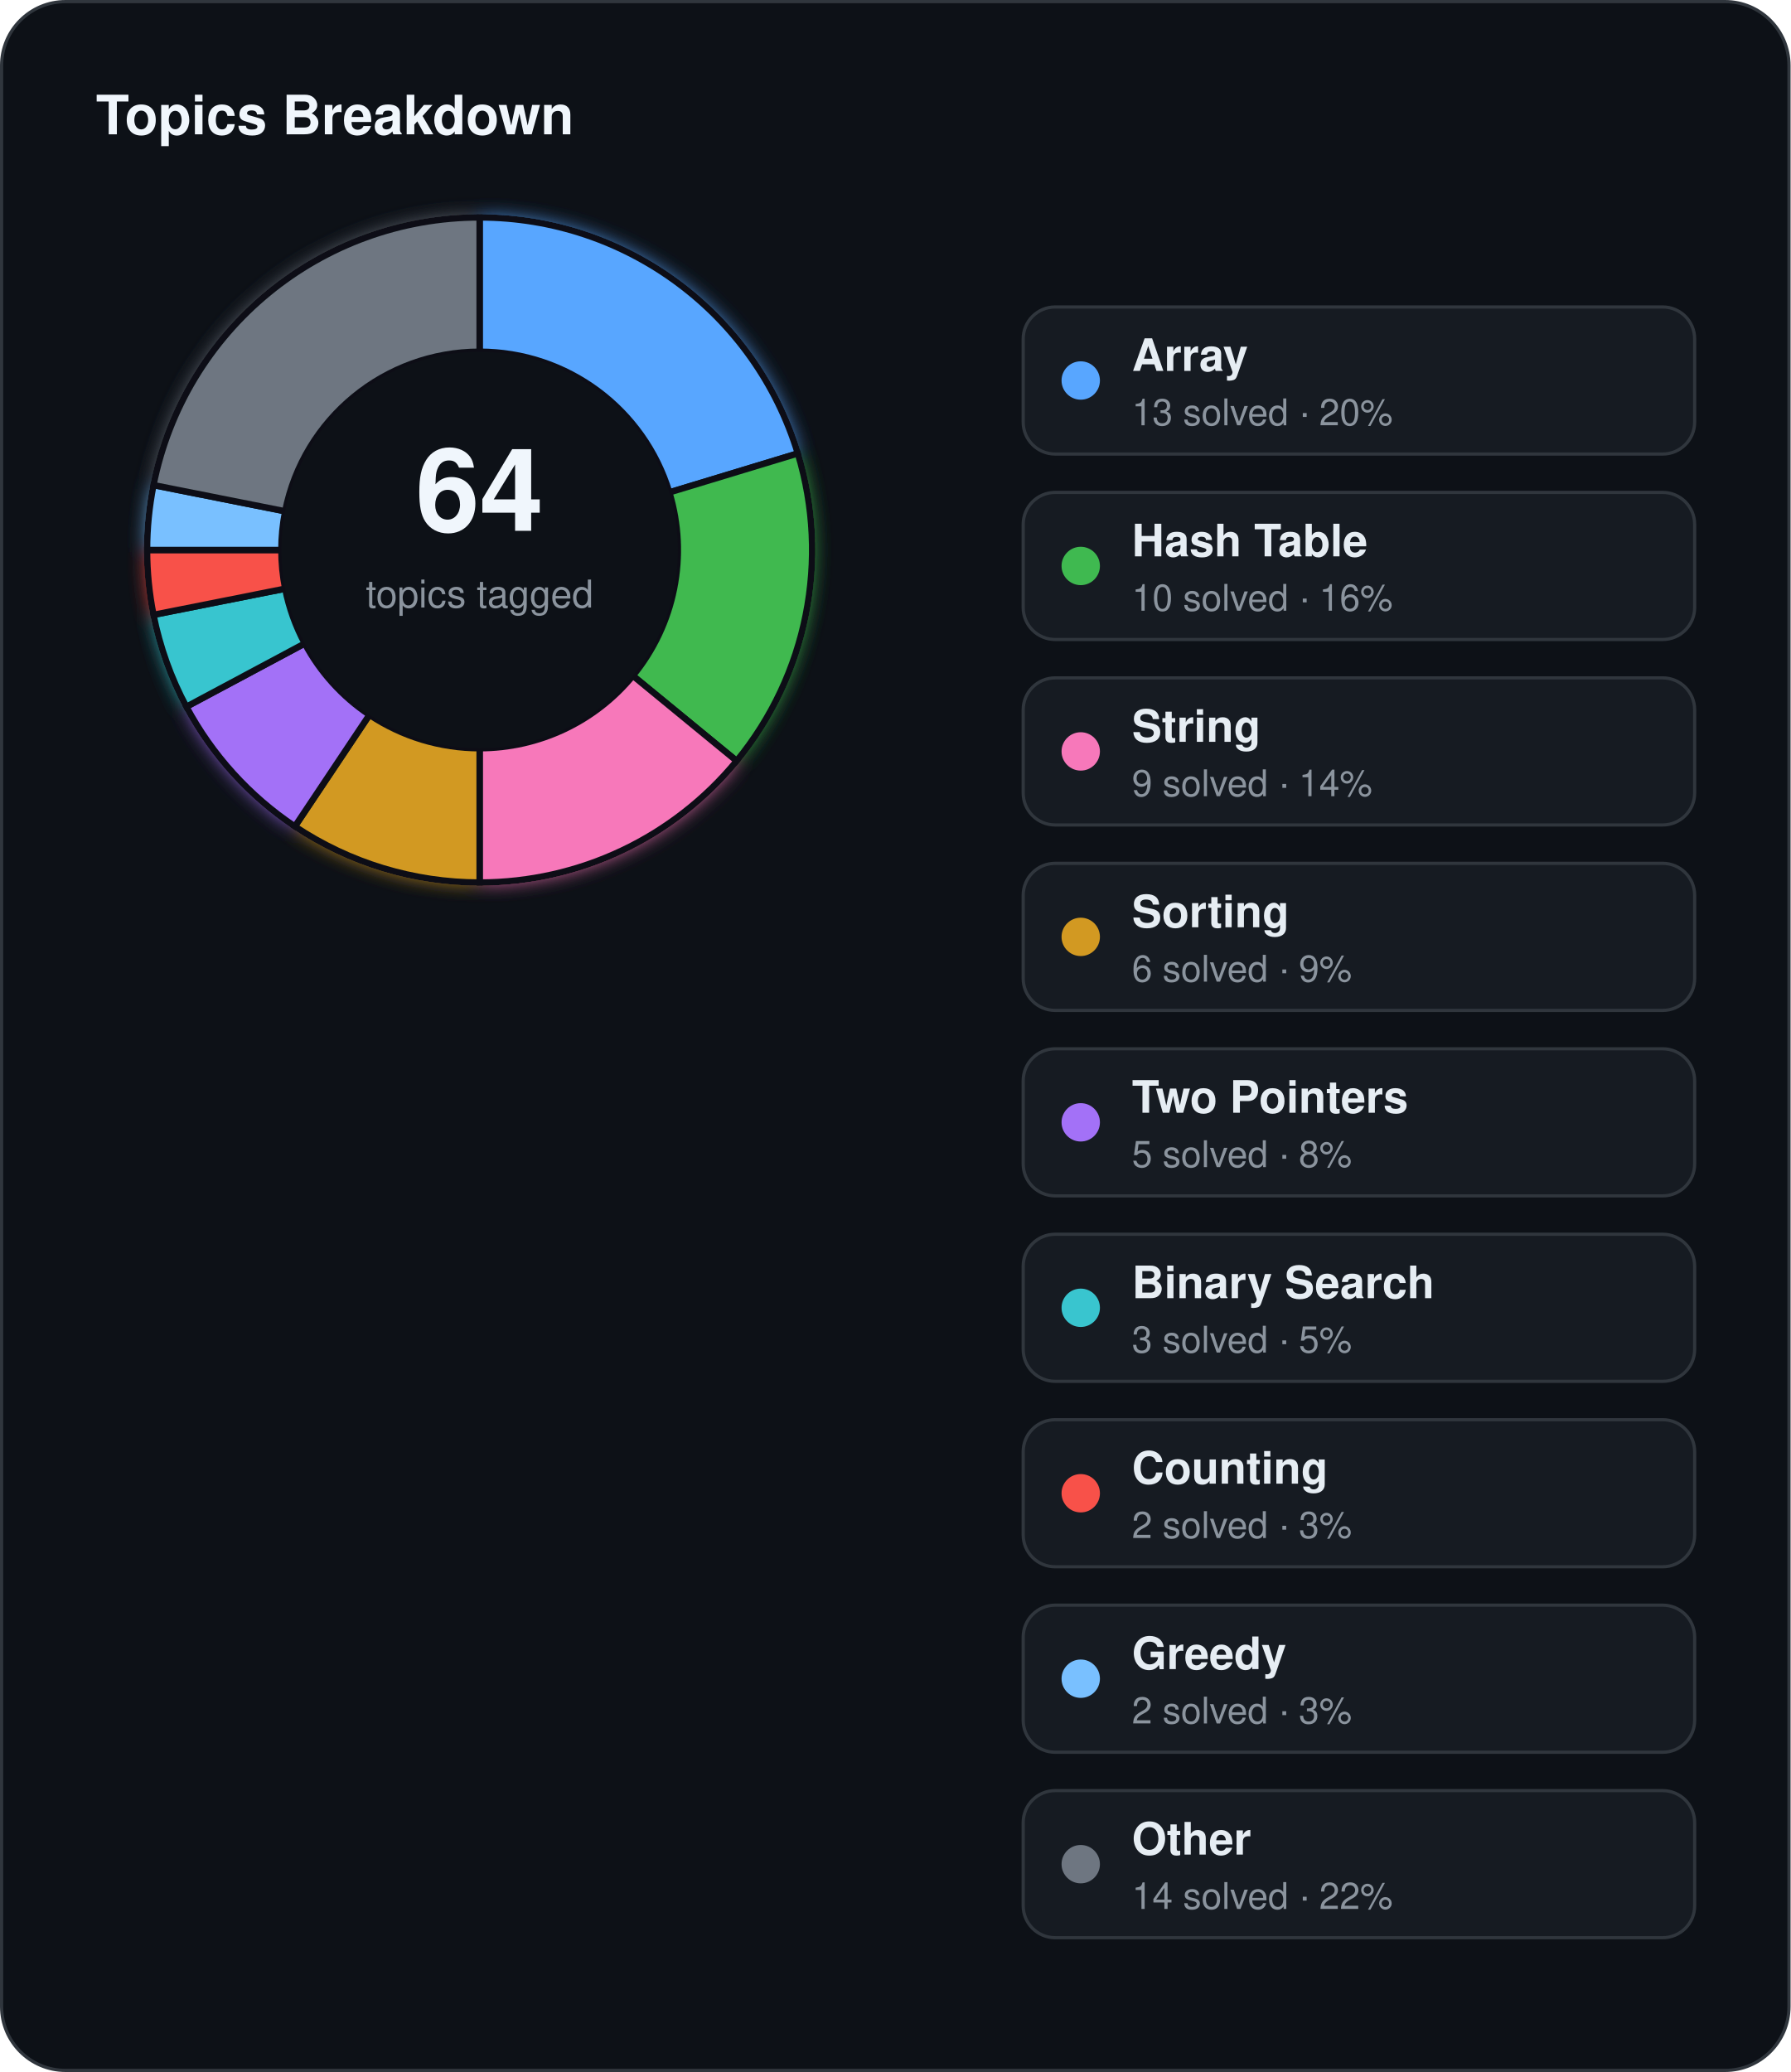
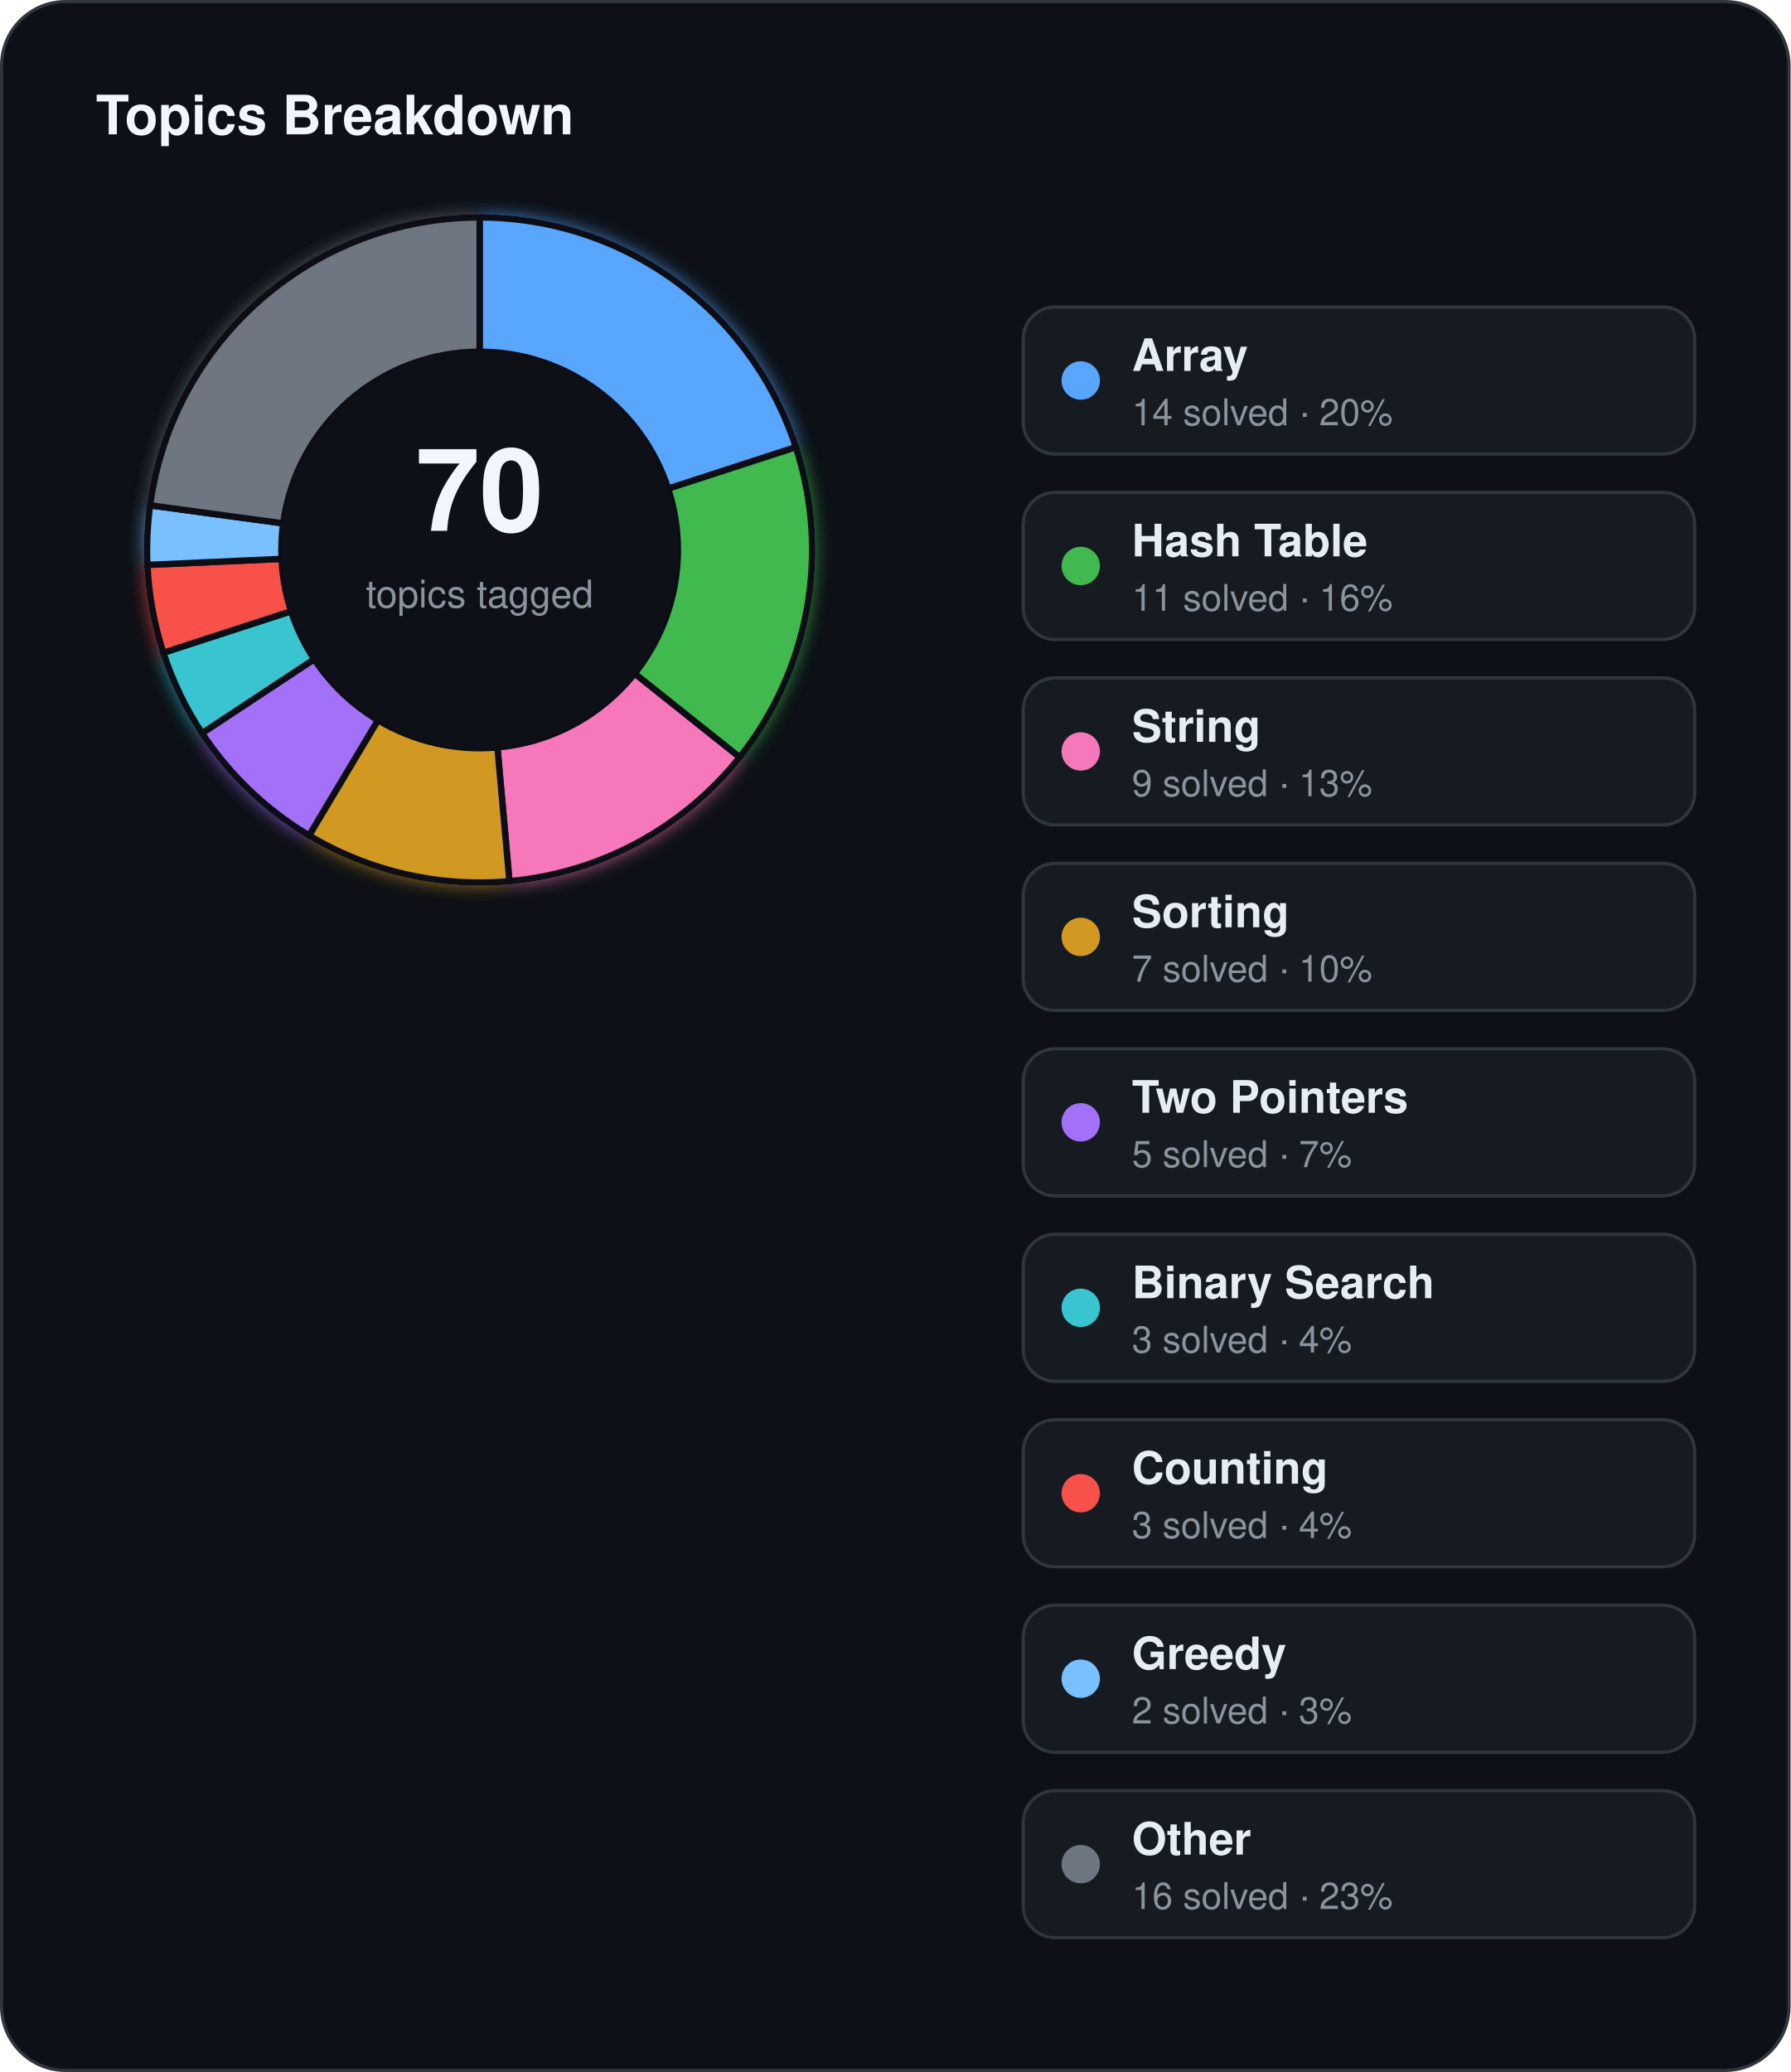
<svg xmlns="http://www.w3.org/2000/svg" width="560" height="648" viewBox="0 0 560 648">
  <defs>
    <filter id="topics-glow" x="-60%" y="-60%" width="220%" height="220%">
      <feGaussianBlur stdDeviation="3" result="blur" />
      <feMerge>
        <feMergeNode in="blur" />
        <feMergeNode in="SourceGraphic" />
      </feMerge>
    </filter>
  </defs>
  <rect x="0.5" y="0.5" width="559" height="647" rx="20" fill="#0d1117" stroke="#30363d" stroke-width="1" />
  <text x="30" y="42" fill="#f0f6fc" font-family="Segoe UI, Helvetica, Arial, sans-serif" font-size="17" font-weight="700">Topics Breakdown</text>
  <g filter="url(#topics-glow)">
-     <path d="M 150.00,68.00 A 104,104 0 0 1 249.52,141.81 L 209.33,154.00 A 62,62 0 0 0 150.00,110.00 Z" fill="#58a6ff" stroke="#0d1117" stroke-width="2" />
-     <path d="M 249.52,141.81 A 104,104 0 0 1 230.39,237.98 L 197.93,211.33 A 62,62 0 0 0 209.33,154.00 Z" fill="#3fb950" stroke="#0d1117" stroke-width="2" />
-     <path d="M 230.39,237.98 A 104,104 0 0 1 150.00,276.00 L 150.00,234.00 A 62,62 0 0 0 197.93,211.33 Z" fill="#f778ba" stroke="#0d1117" stroke-width="2" />
-     <path d="M 150.00,276.00 A 104,104 0 0 1 92.22,258.47 L 115.55,223.55 A 62,62 0 0 0 150.00,234.00 Z" fill="#d29922" stroke="#0d1117" stroke-width="2" />
-     <path d="M 92.22,258.47 A 104,104 0 0 1 58.28,221.03 L 95.32,201.23 A 62,62 0 0 0 115.55,223.55 Z" fill="#a371f7" stroke="#0d1117" stroke-width="2" />
-     <path d="M 58.28,221.03 A 104,104 0 0 1 48.00,192.29 L 89.19,184.10 A 62,62 0 0 0 95.32,201.23 Z" fill="#39c5cf" stroke="#0d1117" stroke-width="2" />
-     <path d="M 48.00,192.29 A 104,104 0 0 1 46.00,172.00 L 88.00,172.00 A 62,62 0 0 0 89.19,184.10 Z" fill="#f85149" stroke="#0d1117" stroke-width="2" />
-     <path d="M 46.00,172.00 A 104,104 0 0 1 48.00,151.71 L 89.19,159.90 A 62,62 0 0 0 88.00,172.00 Z" fill="#79c0ff" stroke="#0d1117" stroke-width="2" />
-     <path d="M 48.00,151.71 A 104,104 0 0 1 150.00,68.00 L 150.00,110.00 A 62,62 0 0 0 89.19,159.90 Z" fill="#6e7681" stroke="#0d1117" stroke-width="2" />
+     <path d="M 150.00,68.00 A 104,104 0 0 1 248.91,139.86 L 208.97,152.84 A 62,62 0 0 0 150.00,110.00 Z" fill="#58a6ff" stroke="#0d1117" stroke-width="2" />
+     <path d="M 248.91,139.86 A 104,104 0 0 1 231.31,236.84 L 198.47,210.66 A 62,62 0 0 0 208.97,152.84 Z" fill="#3fb950" stroke="#0d1117" stroke-width="2" />
+     <path d="M 231.31,236.84 A 104,104 0 0 1 159.32,275.58 L 155.56,233.75 A 62,62 0 0 0 198.47,210.66 Z" fill="#f778ba" stroke="#0d1117" stroke-width="2" />
+     <path d="M 159.32,275.58 A 104,104 0 0 1 96.66,261.28 L 118.20,225.22 A 62,62 0 0 0 155.56,233.75 Z" fill="#d29922" stroke="#0d1117" stroke-width="2" />
+     <path d="M 96.66,261.28 A 104,104 0 0 1 63.20,229.29 L 98.26,206.16 A 62,62 0 0 0 118.20,225.22 Z" fill="#a371f7" stroke="#0d1117" stroke-width="2" />
+     <path d="M 63.20,229.29 A 104,104 0 0 1 51.09,204.14 L 91.03,191.16 A 62,62 0 0 0 98.26,206.16 Z" fill="#39c5cf" stroke="#0d1117" stroke-width="2" />
+     <path d="M 51.09,204.14 A 104,104 0 0 1 46.10,176.67 L 88.06,174.78 A 62,62 0 0 0 91.03,191.16 Z" fill="#f85149" stroke="#0d1117" stroke-width="2" />
+     <path d="M 46.10,176.67 A 104,104 0 0 1 46.94,158.04 L 88.56,163.68 A 62,62 0 0 0 88.06,174.78 Z" fill="#79c0ff" stroke="#0d1117" stroke-width="2" />
+     <path d="M 46.94,158.04 A 104,104 0 0 1 150.00,68.00 L 150.00,110.00 A 62,62 0 0 0 88.56,163.68 Z" fill="#6e7681" stroke="#0d1117" stroke-width="2" />
  </g>
  <circle cx="150" cy="172" r="62" fill="#0d1117" />
-   <text x="150" y="166" text-anchor="middle" fill="#f0f6fc" font-family="Segoe UI, Helvetica, Arial, sans-serif" font-size="36" font-weight="700">64</text>
+   <text x="150" y="166" text-anchor="middle" fill="#f0f6fc" font-family="Segoe UI, Helvetica, Arial, sans-serif" font-size="36" font-weight="700">70</text>
  <text x="150" y="190" text-anchor="middle" fill="#8b949e" font-family="Segoe UI, Helvetica, Arial, sans-serif" font-size="12">topics tagged</text>
  <rect x="320" y="96" width="210" height="46" rx="10" fill="#161b22" stroke="#30363d" stroke-width="1" />
  <circle cx="338" cy="119" r="6" fill="#58a6ff" />
  <text x="354" y="116" fill="#e6edf3" font-family="Segoe UI, Helvetica, Arial, sans-serif" font-size="14" font-weight="600">Array</text>
-   <text x="354" y="133" fill="#8b949e" font-family="Segoe UI, Helvetica, Arial, sans-serif" font-size="11.5">13 solved · 20%</text>
+   <text x="354" y="133" fill="#8b949e" font-family="Segoe UI, Helvetica, Arial, sans-serif" font-size="11.5">14 solved · 20%</text>
  <rect x="320" y="154" width="210" height="46" rx="10" fill="#161b22" stroke="#30363d" stroke-width="1" />
  <circle cx="338" cy="177" r="6" fill="#3fb950" />
  <text x="354" y="174" fill="#e6edf3" font-family="Segoe UI, Helvetica, Arial, sans-serif" font-size="14" font-weight="600">Hash Table</text>
-   <text x="354" y="191" fill="#8b949e" font-family="Segoe UI, Helvetica, Arial, sans-serif" font-size="11.5">10 solved · 16%</text>
+   <text x="354" y="191" fill="#8b949e" font-family="Segoe UI, Helvetica, Arial, sans-serif" font-size="11.5">11 solved · 16%</text>
  <rect x="320" y="212" width="210" height="46" rx="10" fill="#161b22" stroke="#30363d" stroke-width="1" />
  <circle cx="338" cy="235" r="6" fill="#f778ba" />
  <text x="354" y="232" fill="#e6edf3" font-family="Segoe UI, Helvetica, Arial, sans-serif" font-size="14" font-weight="600">String</text>
-   <text x="354" y="249" fill="#8b949e" font-family="Segoe UI, Helvetica, Arial, sans-serif" font-size="11.5">9 solved · 14%</text>
+   <text x="354" y="249" fill="#8b949e" font-family="Segoe UI, Helvetica, Arial, sans-serif" font-size="11.5">9 solved · 13%</text>
  <rect x="320" y="270" width="210" height="46" rx="10" fill="#161b22" stroke="#30363d" stroke-width="1" />
  <circle cx="338" cy="293" r="6" fill="#d29922" />
  <text x="354" y="290" fill="#e6edf3" font-family="Segoe UI, Helvetica, Arial, sans-serif" font-size="14" font-weight="600">Sorting</text>
-   <text x="354" y="307" fill="#8b949e" font-family="Segoe UI, Helvetica, Arial, sans-serif" font-size="11.5">6 solved · 9%</text>
+   <text x="354" y="307" fill="#8b949e" font-family="Segoe UI, Helvetica, Arial, sans-serif" font-size="11.5">7 solved · 10%</text>
  <rect x="320" y="328" width="210" height="46" rx="10" fill="#161b22" stroke="#30363d" stroke-width="1" />
  <circle cx="338" cy="351" r="6" fill="#a371f7" />
  <text x="354" y="348" fill="#e6edf3" font-family="Segoe UI, Helvetica, Arial, sans-serif" font-size="14" font-weight="600">Two Pointers</text>
-   <text x="354" y="365" fill="#8b949e" font-family="Segoe UI, Helvetica, Arial, sans-serif" font-size="11.5">5 solved · 8%</text>
+   <text x="354" y="365" fill="#8b949e" font-family="Segoe UI, Helvetica, Arial, sans-serif" font-size="11.5">5 solved · 7%</text>
  <rect x="320" y="386" width="210" height="46" rx="10" fill="#161b22" stroke="#30363d" stroke-width="1" />
  <circle cx="338" cy="409" r="6" fill="#39c5cf" />
  <text x="354" y="406" fill="#e6edf3" font-family="Segoe UI, Helvetica, Arial, sans-serif" font-size="14" font-weight="600">Binary Search</text>
-   <text x="354" y="423" fill="#8b949e" font-family="Segoe UI, Helvetica, Arial, sans-serif" font-size="11.5">3 solved · 5%</text>
+   <text x="354" y="423" fill="#8b949e" font-family="Segoe UI, Helvetica, Arial, sans-serif" font-size="11.5">3 solved · 4%</text>
  <rect x="320" y="444" width="210" height="46" rx="10" fill="#161b22" stroke="#30363d" stroke-width="1" />
  <circle cx="338" cy="467" r="6" fill="#f85149" />
  <text x="354" y="464" fill="#e6edf3" font-family="Segoe UI, Helvetica, Arial, sans-serif" font-size="14" font-weight="600">Counting</text>
-   <text x="354" y="481" fill="#8b949e" font-family="Segoe UI, Helvetica, Arial, sans-serif" font-size="11.5">2 solved · 3%</text>
+   <text x="354" y="481" fill="#8b949e" font-family="Segoe UI, Helvetica, Arial, sans-serif" font-size="11.5">3 solved · 4%</text>
  <rect x="320" y="502" width="210" height="46" rx="10" fill="#161b22" stroke="#30363d" stroke-width="1" />
  <circle cx="338" cy="525" r="6" fill="#79c0ff" />
  <text x="354" y="522" fill="#e6edf3" font-family="Segoe UI, Helvetica, Arial, sans-serif" font-size="14" font-weight="600">Greedy</text>
  <text x="354" y="539" fill="#8b949e" font-family="Segoe UI, Helvetica, Arial, sans-serif" font-size="11.5">2 solved · 3%</text>
  <rect x="320" y="560" width="210" height="46" rx="10" fill="#161b22" stroke="#30363d" stroke-width="1" />
  <circle cx="338" cy="583" r="6" fill="#6e7681" />
  <text x="354" y="580" fill="#e6edf3" font-family="Segoe UI, Helvetica, Arial, sans-serif" font-size="14" font-weight="600">Other</text>
-   <text x="354" y="597" fill="#8b949e" font-family="Segoe UI, Helvetica, Arial, sans-serif" font-size="11.5">14 solved · 22%</text>
+   <text x="354" y="597" fill="#8b949e" font-family="Segoe UI, Helvetica, Arial, sans-serif" font-size="11.5">16 solved · 23%</text>
</svg>
